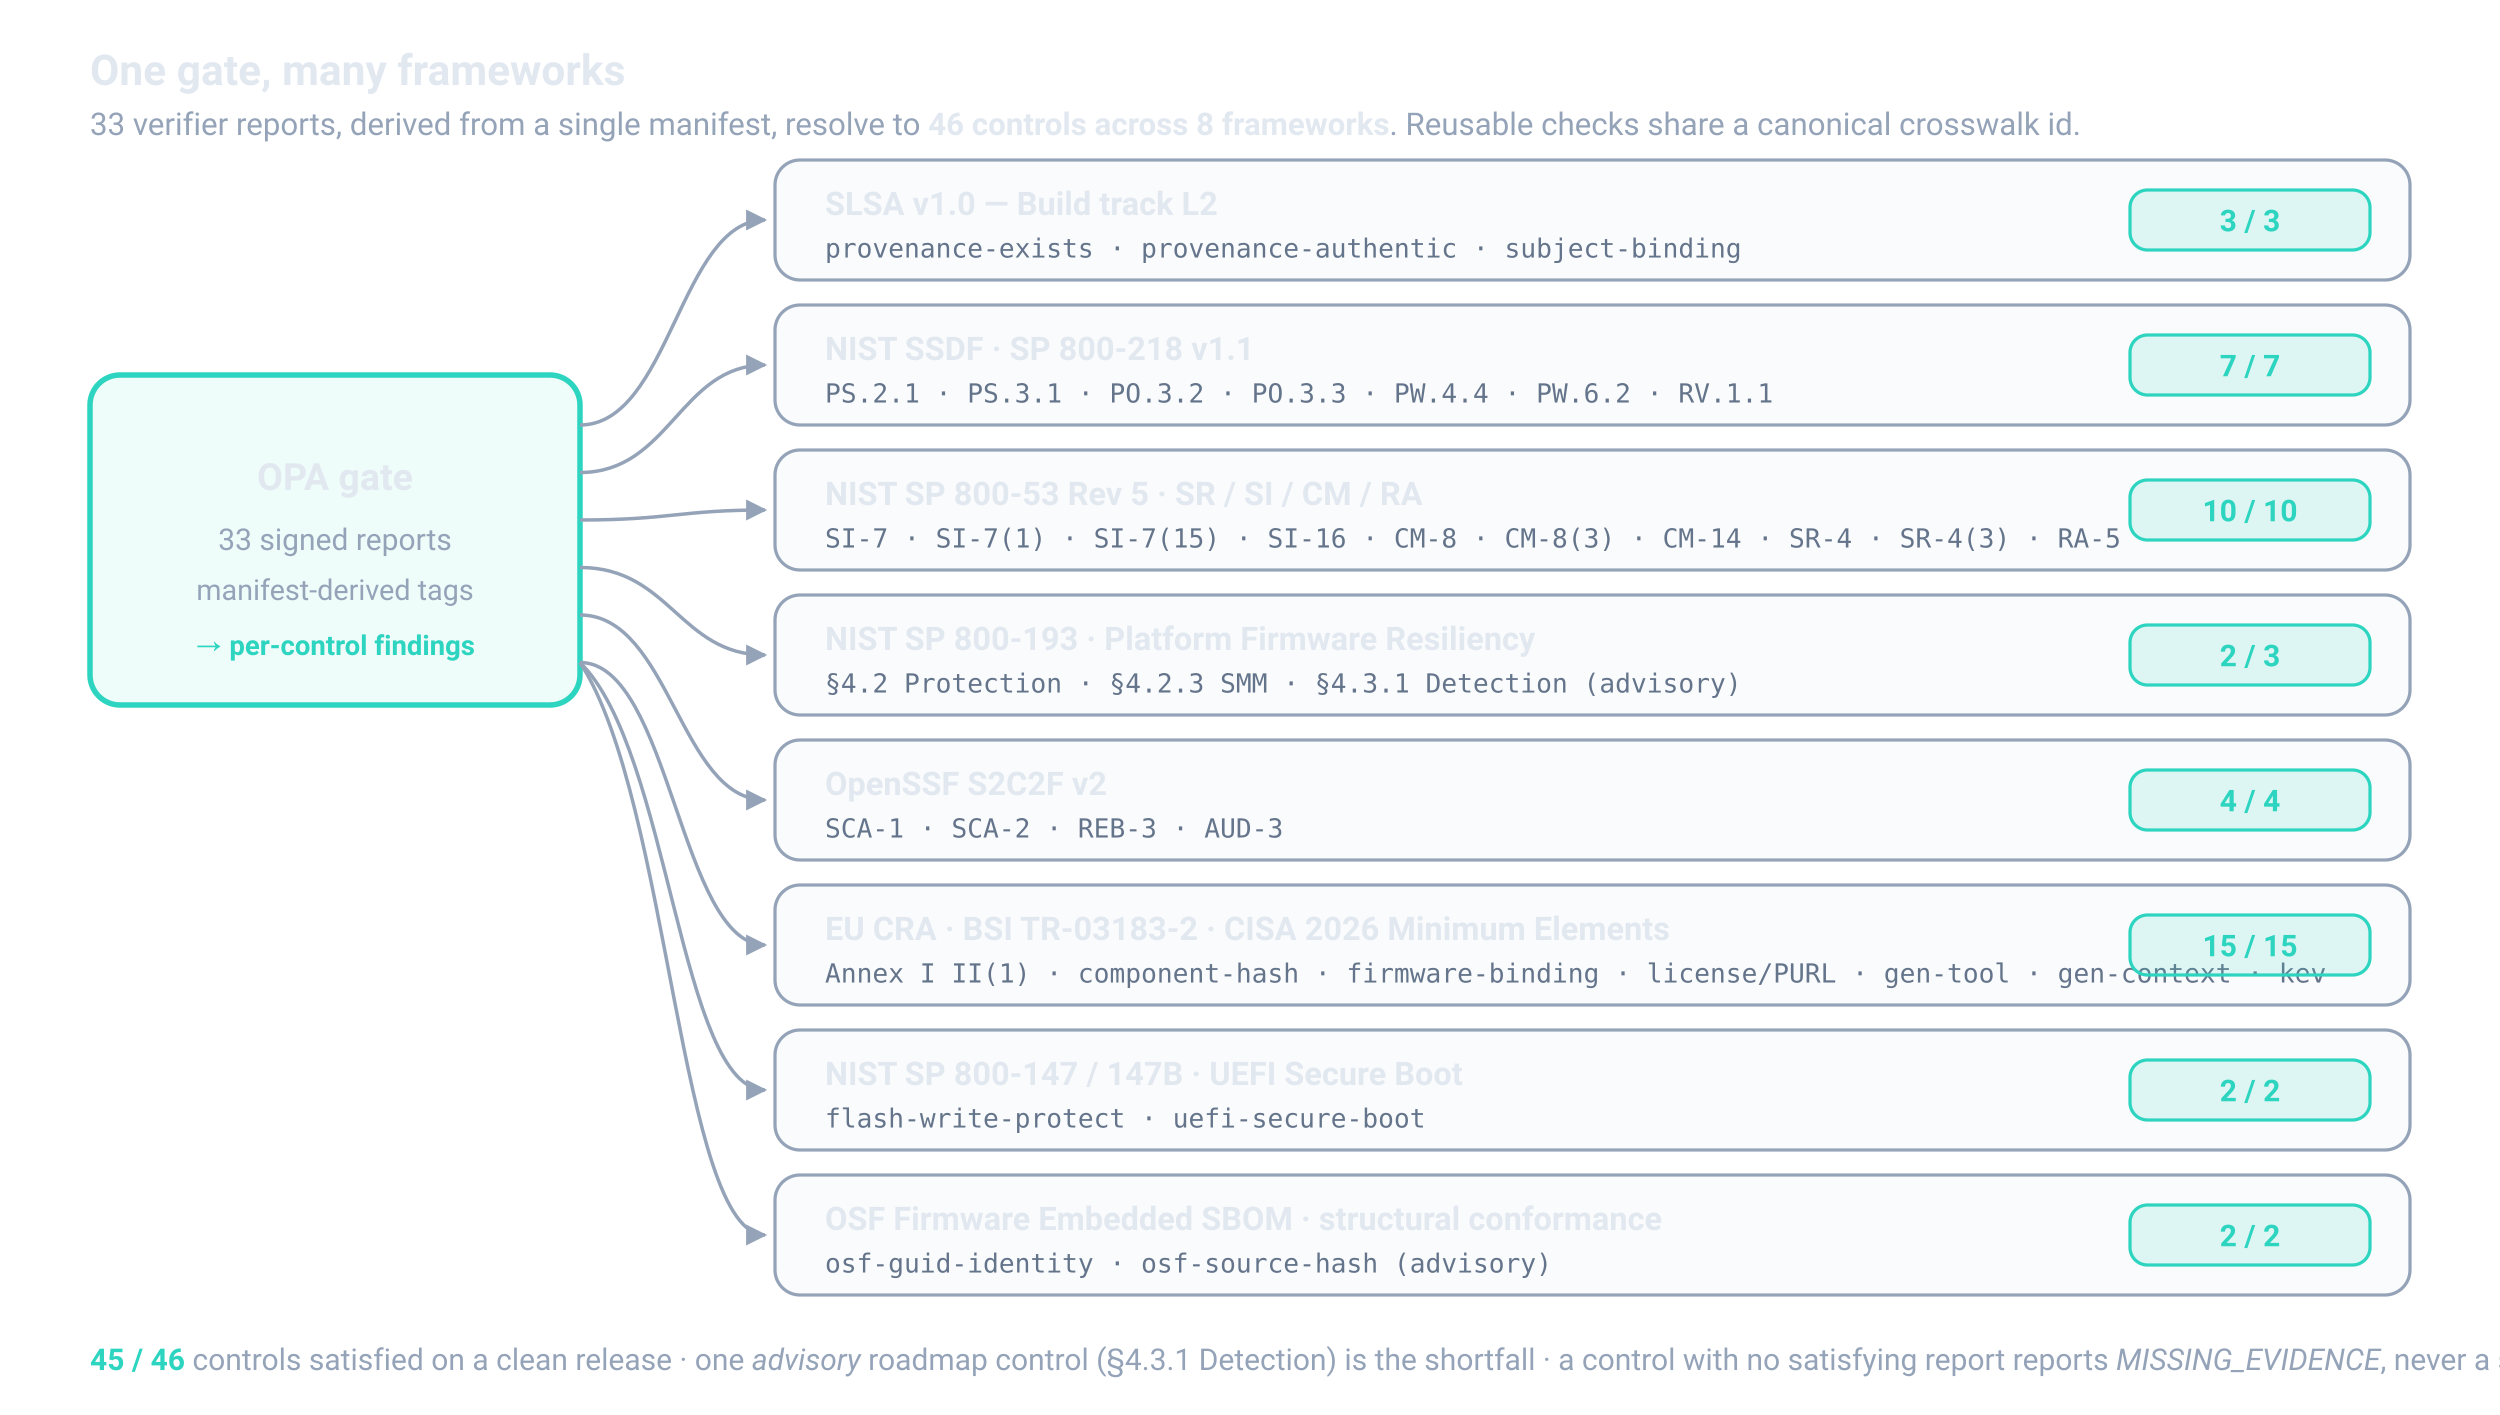
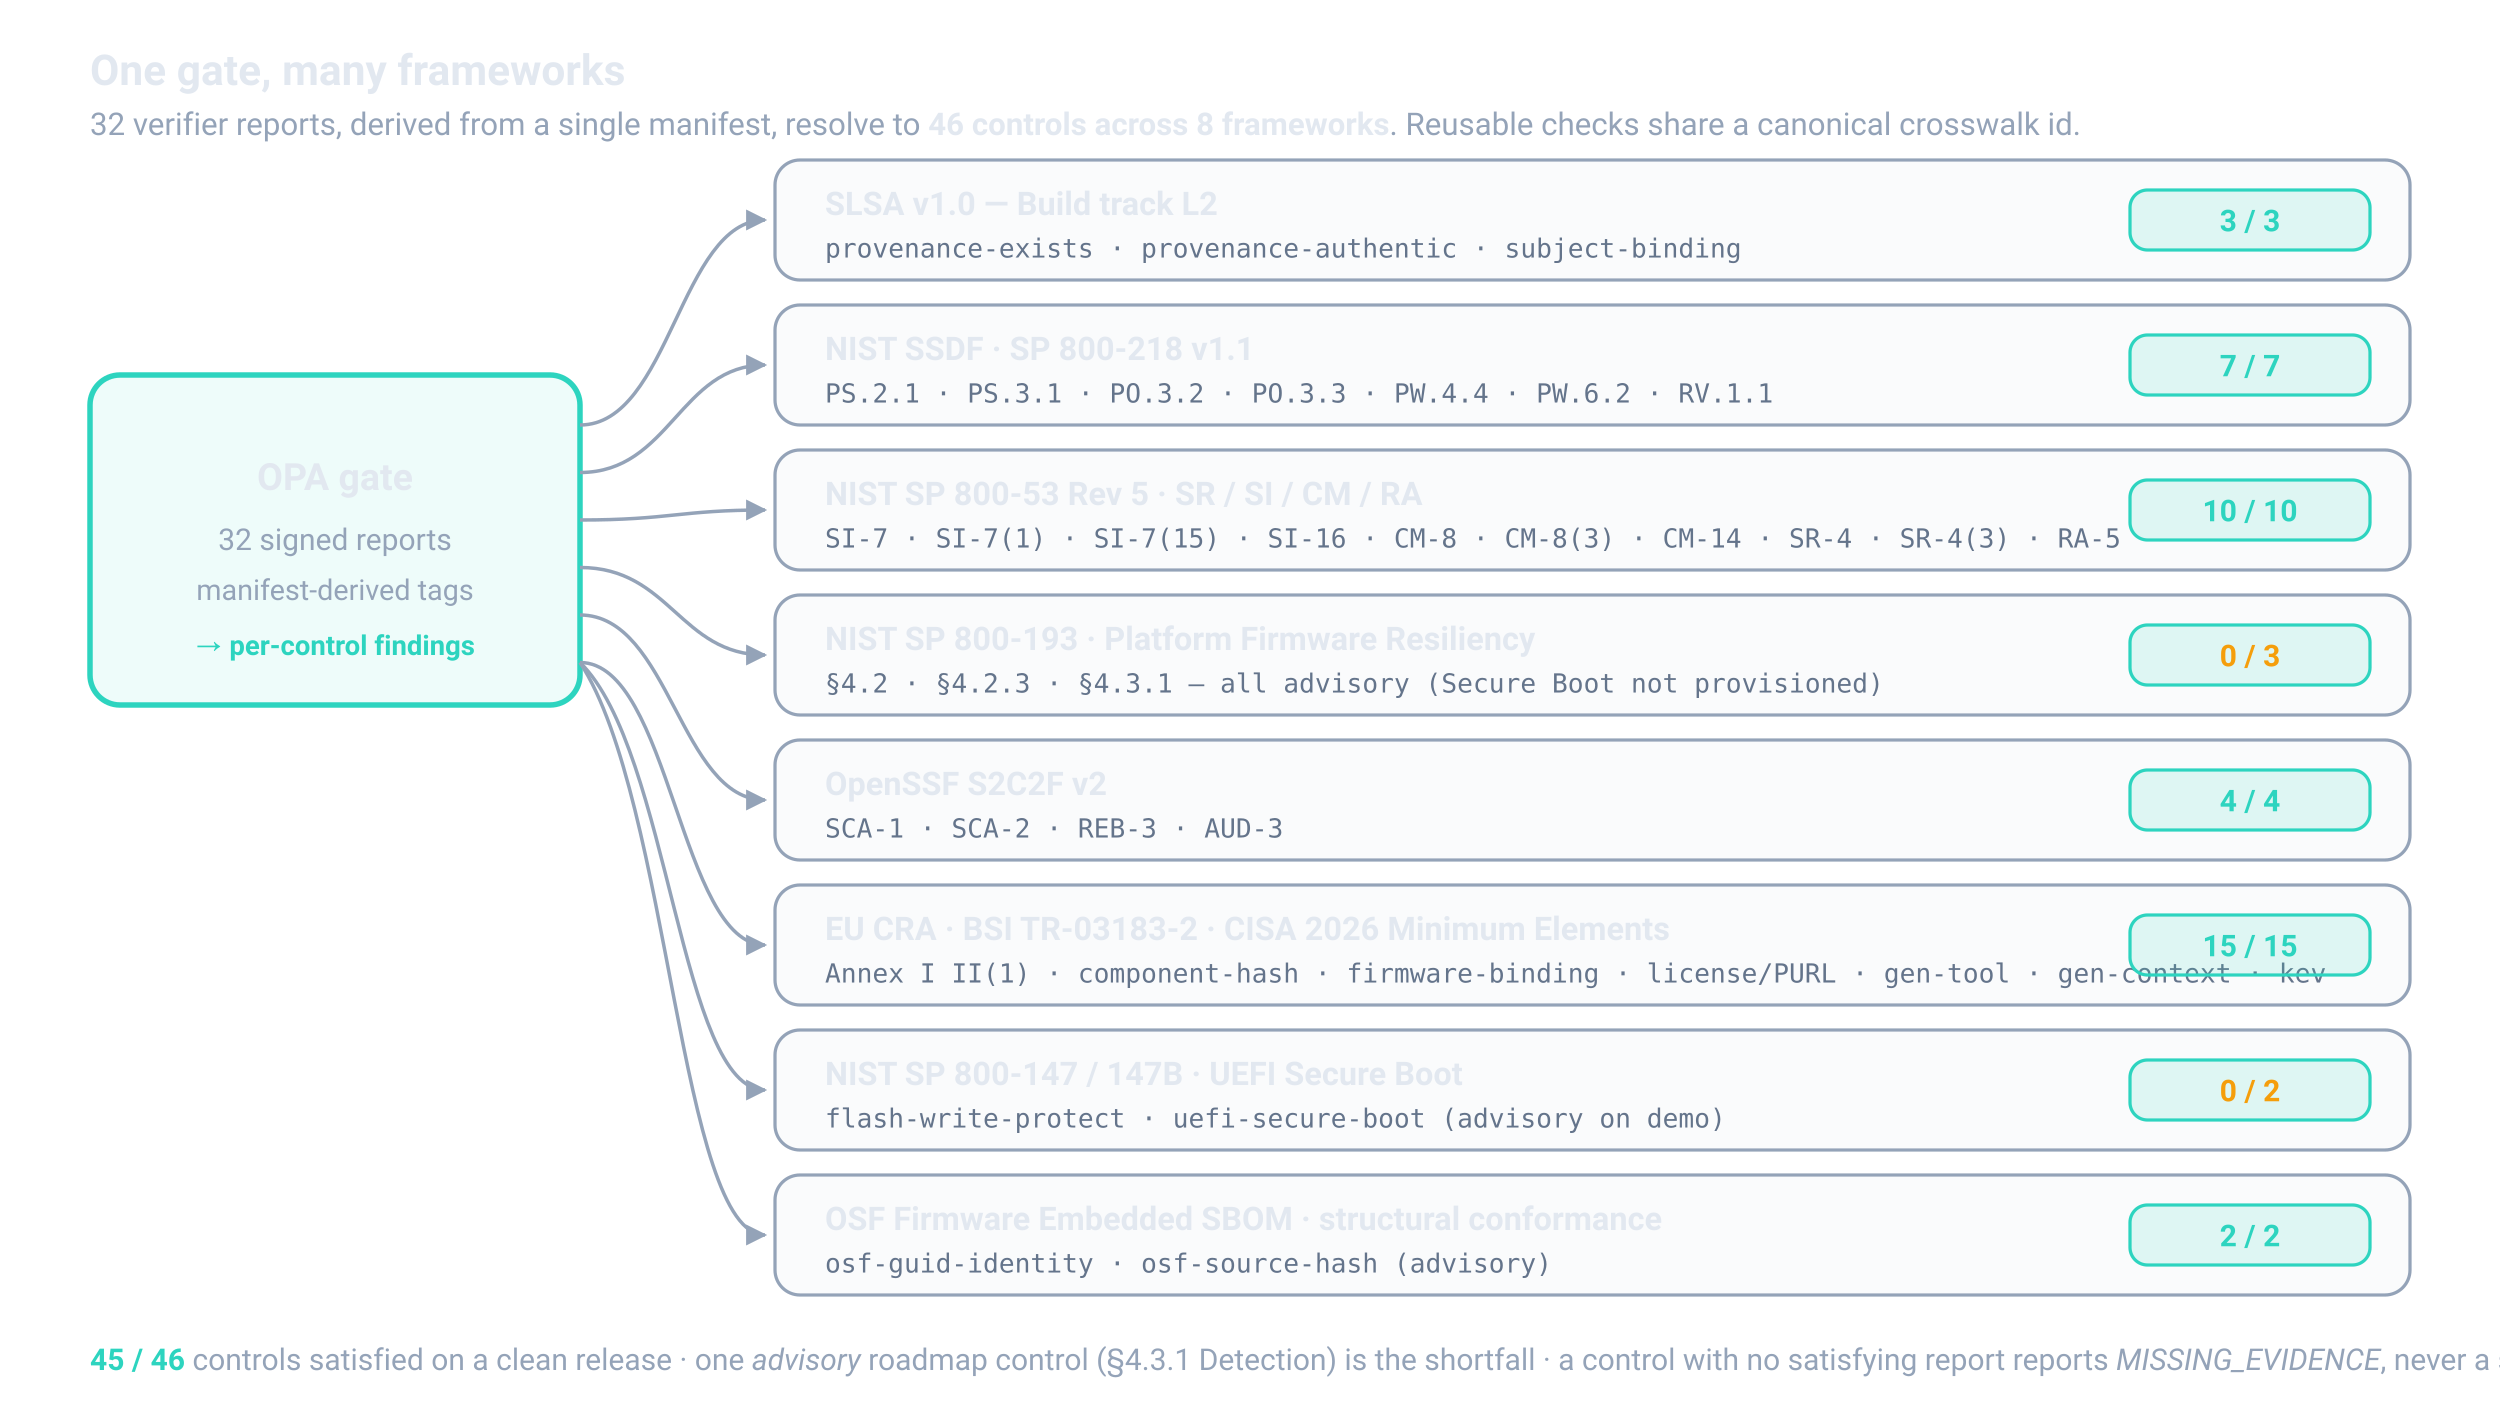
<svg xmlns="http://www.w3.org/2000/svg" viewBox="0 0 1000 566" width="1000" height="566" font-family="ui-sans-serif, system-ui, -apple-system, 'Segoe UI', Roboto, Helvetica, Arial, 'DejaVu Sans', sans-serif" role="img" aria-label="Framework coverage: 33 always-emitted verifier reports map to 46 controls across 8 frameworks. On a clean release 45 of 46 are satisfied; one advisory roadmap control (SP 800-193 §4.3.1 Detection) is the shortfall.">
  <defs>
    <marker id="arw4" viewBox="0 0 10 10" refX="9" refY="5" markerWidth="6" markerHeight="6" orient="auto-start-reverse">
      <path d="M0,0 L10,5 L0,10 z" fill="#94a3b8" />
    </marker>
  </defs>
  <text x="36" y="34" font-size="17" font-weight="700" fill="#e2e8f0">One gate, many frameworks</text>
-   <text x="36" y="54" font-size="12.5" fill="#94a3b8">33 verifier reports, derived from a single manifest, resolve to <tspan font-weight="600" fill="#e2e8f0">46 controls across 8 frameworks</tspan>. Reusable checks share a canonical crosswalk id.</text>
+   <text x="36" y="54" font-size="12.5" fill="#94a3b8">32 verifier reports, derived from a single manifest, resolve to <tspan font-weight="600" fill="#e2e8f0">46 controls across 8 frameworks</tspan>. Reusable checks share a canonical crosswalk id.</text>
  <rect x="36" y="150" width="196" height="132" rx="12" fill="#2dd4bf" fill-opacity="0.08" stroke="#2dd4bf" stroke-width="2.2" />
  <text x="134" y="196" text-anchor="middle" font-size="15" font-weight="700" fill="#e2e8f0">OPA gate</text>
-   <text x="134" y="220" text-anchor="middle" font-size="12" fill="#94a3b8">33 signed reports</text>
+   <text x="134" y="220" text-anchor="middle" font-size="12" fill="#94a3b8">32 signed reports</text>
  <text x="134" y="240" text-anchor="middle" font-size="11.5" fill="#94a3b8">manifest-derived tags</text>
  <text x="134" y="262" text-anchor="middle" font-size="11" fill="#2dd4bf" font-weight="600">→ per-control findings</text>
  <g fill="none" stroke="#94a3b8" stroke-width="1.4">
    <path d="M232 170 C 268 170, 272 88, 306 88" marker-end="url(#arw4)" />
    <path d="M232 189 C 268 189, 272 146, 306 146" marker-end="url(#arw4)" />
    <path d="M232 208 C 268 208, 272 204, 306 204" marker-end="url(#arw4)" />
    <path d="M232 227 C 268 227, 272 262, 306 262" marker-end="url(#arw4)" />
    <path d="M232 246 C 268 246, 272 320, 306 320" marker-end="url(#arw4)" />
    <path d="M232 265 C 268 265, 272 378, 306 378" marker-end="url(#arw4)" />
    <path d="M232 265 C 268 300, 272 436, 306 436" marker-end="url(#arw4)" />
    <path d="M232 265 C 268 320, 272 494, 306 494" marker-end="url(#arw4)" />
  </g>
  <g>
    <rect x="310" y="64" width="654" height="48" rx="10" fill="#94a3b8" fill-opacity="0.05" stroke="#94a3b8" stroke-width="1.3" />
    <text x="330" y="86" font-size="13" font-weight="600" fill="#e2e8f0">SLSA v1.0 — Build track L2</text>
    <text x="330" y="103" font-size="10.5" font-family="ui-monospace, SFMono-Regular, Menlo, Consolas, monospace" fill="#64748b">provenance-exists · provenance-authentic · subject-binding</text>
    <rect x="852" y="76" width="96" height="24" rx="7" fill="#2dd4bf" fill-opacity="0.14" stroke="#2dd4bf" stroke-width="1.3" />
    <text x="900" y="92.5" text-anchor="middle" font-size="12" font-weight="700" fill="#2dd4bf">3 / 3</text>
    <rect x="310" y="122" width="654" height="48" rx="10" fill="#94a3b8" fill-opacity="0.05" stroke="#94a3b8" stroke-width="1.3" />
    <text x="330" y="144" font-size="13" font-weight="600" fill="#e2e8f0">NIST SSDF · SP 800-218 v1.1</text>
    <text x="330" y="161" font-size="10.5" font-family="ui-monospace, SFMono-Regular, Menlo, Consolas, monospace" fill="#64748b">PS.2.1 · PS.3.1 · PO.3.2 · PO.3.3 · PW.4.4 · PW.6.2 · RV.1.1</text>
    <rect x="852" y="134" width="96" height="24" rx="7" fill="#2dd4bf" fill-opacity="0.14" stroke="#2dd4bf" stroke-width="1.3" />
    <text x="900" y="150.5" text-anchor="middle" font-size="12" font-weight="700" fill="#2dd4bf">7 / 7</text>
    <rect x="310" y="180" width="654" height="48" rx="10" fill="#94a3b8" fill-opacity="0.05" stroke="#94a3b8" stroke-width="1.3" />
    <text x="330" y="202" font-size="13" font-weight="600" fill="#e2e8f0">NIST SP 800-53 Rev 5 · SR / SI / CM / RA</text>
    <text x="330" y="219" font-size="10.5" font-family="ui-monospace, SFMono-Regular, Menlo, Consolas, monospace" fill="#64748b">SI-7 · SI-7(1) · SI-7(15) · SI-16 · CM-8 · CM-8(3) · CM-14 · SR-4 · SR-4(3) · RA-5</text>
    <rect x="852" y="192" width="96" height="24" rx="7" fill="#2dd4bf" fill-opacity="0.14" stroke="#2dd4bf" stroke-width="1.3" />
    <text x="900" y="208.5" text-anchor="middle" font-size="12" font-weight="700" fill="#2dd4bf">10 / 10</text>
    <rect x="310" y="238" width="654" height="48" rx="10" fill="#94a3b8" fill-opacity="0.05" stroke="#94a3b8" stroke-width="1.3" />
    <text x="330" y="260" font-size="13" font-weight="600" fill="#e2e8f0">NIST SP 800-193 · Platform Firmware Resiliency</text>
-     <text x="330" y="277" font-size="10.5" font-family="ui-monospace, SFMono-Regular, Menlo, Consolas, monospace" fill="#64748b">§4.2 Protection · §4.2.3 SMM · §4.3.1 Detection (advisory)</text>
+     <text x="330" y="277" font-size="10.5" font-family="ui-monospace, SFMono-Regular, Menlo, Consolas, monospace" fill="#64748b">§4.2 · §4.2.3 · §4.3.1 — all advisory (Secure Boot not provisioned)</text>
    <rect x="852" y="250" width="96" height="24" rx="7" fill="#2dd4bf" fill-opacity="0.14" stroke="#2dd4bf" stroke-width="1.3" />
-     <text x="900" y="266.5" text-anchor="middle" font-size="12" font-weight="700" fill="#2dd4bf">2 / 3</text>
+     <text x="900" y="266.5" text-anchor="middle" font-size="12" font-weight="700" fill="#f59e0b">0 / 3</text>
    <rect x="310" y="296" width="654" height="48" rx="10" fill="#94a3b8" fill-opacity="0.05" stroke="#94a3b8" stroke-width="1.3" />
    <text x="330" y="318" font-size="13" font-weight="600" fill="#e2e8f0">OpenSSF S2C2F v2</text>
    <text x="330" y="335" font-size="10.5" font-family="ui-monospace, SFMono-Regular, Menlo, Consolas, monospace" fill="#64748b">SCA-1 · SCA-2 · REB-3 · AUD-3</text>
    <rect x="852" y="308" width="96" height="24" rx="7" fill="#2dd4bf" fill-opacity="0.14" stroke="#2dd4bf" stroke-width="1.3" />
    <text x="900" y="324.5" text-anchor="middle" font-size="12" font-weight="700" fill="#2dd4bf">4 / 4</text>
    <rect x="310" y="354" width="654" height="48" rx="10" fill="#94a3b8" fill-opacity="0.05" stroke="#94a3b8" stroke-width="1.3" />
    <text x="330" y="376" font-size="13" font-weight="600" fill="#e2e8f0">EU CRA · BSI TR-03183-2 · CISA 2026 Minimum Elements</text>
    <text x="330" y="393" font-size="10.5" font-family="ui-monospace, SFMono-Regular, Menlo, Consolas, monospace" fill="#64748b">Annex I II(1) · component-hash · firmware-binding · license/PURL · gen-tool · gen-context · kev</text>
    <rect x="852" y="366" width="96" height="24" rx="7" fill="#2dd4bf" fill-opacity="0.14" stroke="#2dd4bf" stroke-width="1.3" />
    <text x="900" y="382.5" text-anchor="middle" font-size="12" font-weight="700" fill="#2dd4bf">15 / 15</text>
  </g>
  <rect x="310" y="412" width="654" height="48" rx="10" fill="#94a3b8" fill-opacity="0.05" stroke="#94a3b8" stroke-width="1.3" />
  <text x="330" y="434" font-size="13" font-weight="600" fill="#e2e8f0">NIST SP 800-147 / 147B · UEFI Secure Boot</text>
-   <text x="330" y="451" font-size="10.5" font-family="ui-monospace, SFMono-Regular, Menlo, Consolas, monospace" fill="#64748b">flash-write-protect · uefi-secure-boot</text>
+   <text x="330" y="451" font-size="10.5" font-family="ui-monospace, SFMono-Regular, Menlo, Consolas, monospace" fill="#64748b">flash-write-protect · uefi-secure-boot (advisory on demo)</text>
  <rect x="852" y="424" width="96" height="24" rx="7" fill="#2dd4bf" fill-opacity="0.14" stroke="#2dd4bf" stroke-width="1.3" />
-   <text x="900" y="440.5" text-anchor="middle" font-size="12" font-weight="700" fill="#2dd4bf">2 / 2</text>
+   <text x="900" y="440.5" text-anchor="middle" font-size="12" font-weight="700" fill="#f59e0b">0 / 2</text>
  <rect x="310" y="470" width="654" height="48" rx="10" fill="#94a3b8" fill-opacity="0.05" stroke="#94a3b8" stroke-width="1.3" />
  <text x="330" y="492" font-size="13" font-weight="600" fill="#e2e8f0">OSF Firmware Embedded SBOM · structural conformance</text>
  <text x="330" y="509" font-size="10.5" font-family="ui-monospace, SFMono-Regular, Menlo, Consolas, monospace" fill="#64748b">osf-guid-identity · osf-source-hash (advisory)</text>
  <rect x="852" y="482" width="96" height="24" rx="7" fill="#2dd4bf" fill-opacity="0.14" stroke="#2dd4bf" stroke-width="1.3" />
  <text x="900" y="498.5" text-anchor="middle" font-size="12" font-weight="700" fill="#2dd4bf">2 / 2</text>
  <text x="36" y="548" font-size="12" fill="#94a3b8">
    <tspan font-weight="700" fill="#2dd4bf">45 / 46</tspan> controls satisfied on a clean release · one <tspan font-style="italic">advisory</tspan> roadmap control (§4.3.1 Detection) is the shortfall · a control with no satisfying report reports <tspan font-style="italic">MISSING_EVIDENCE</tspan>, never a silent pass.</text>
</svg>
